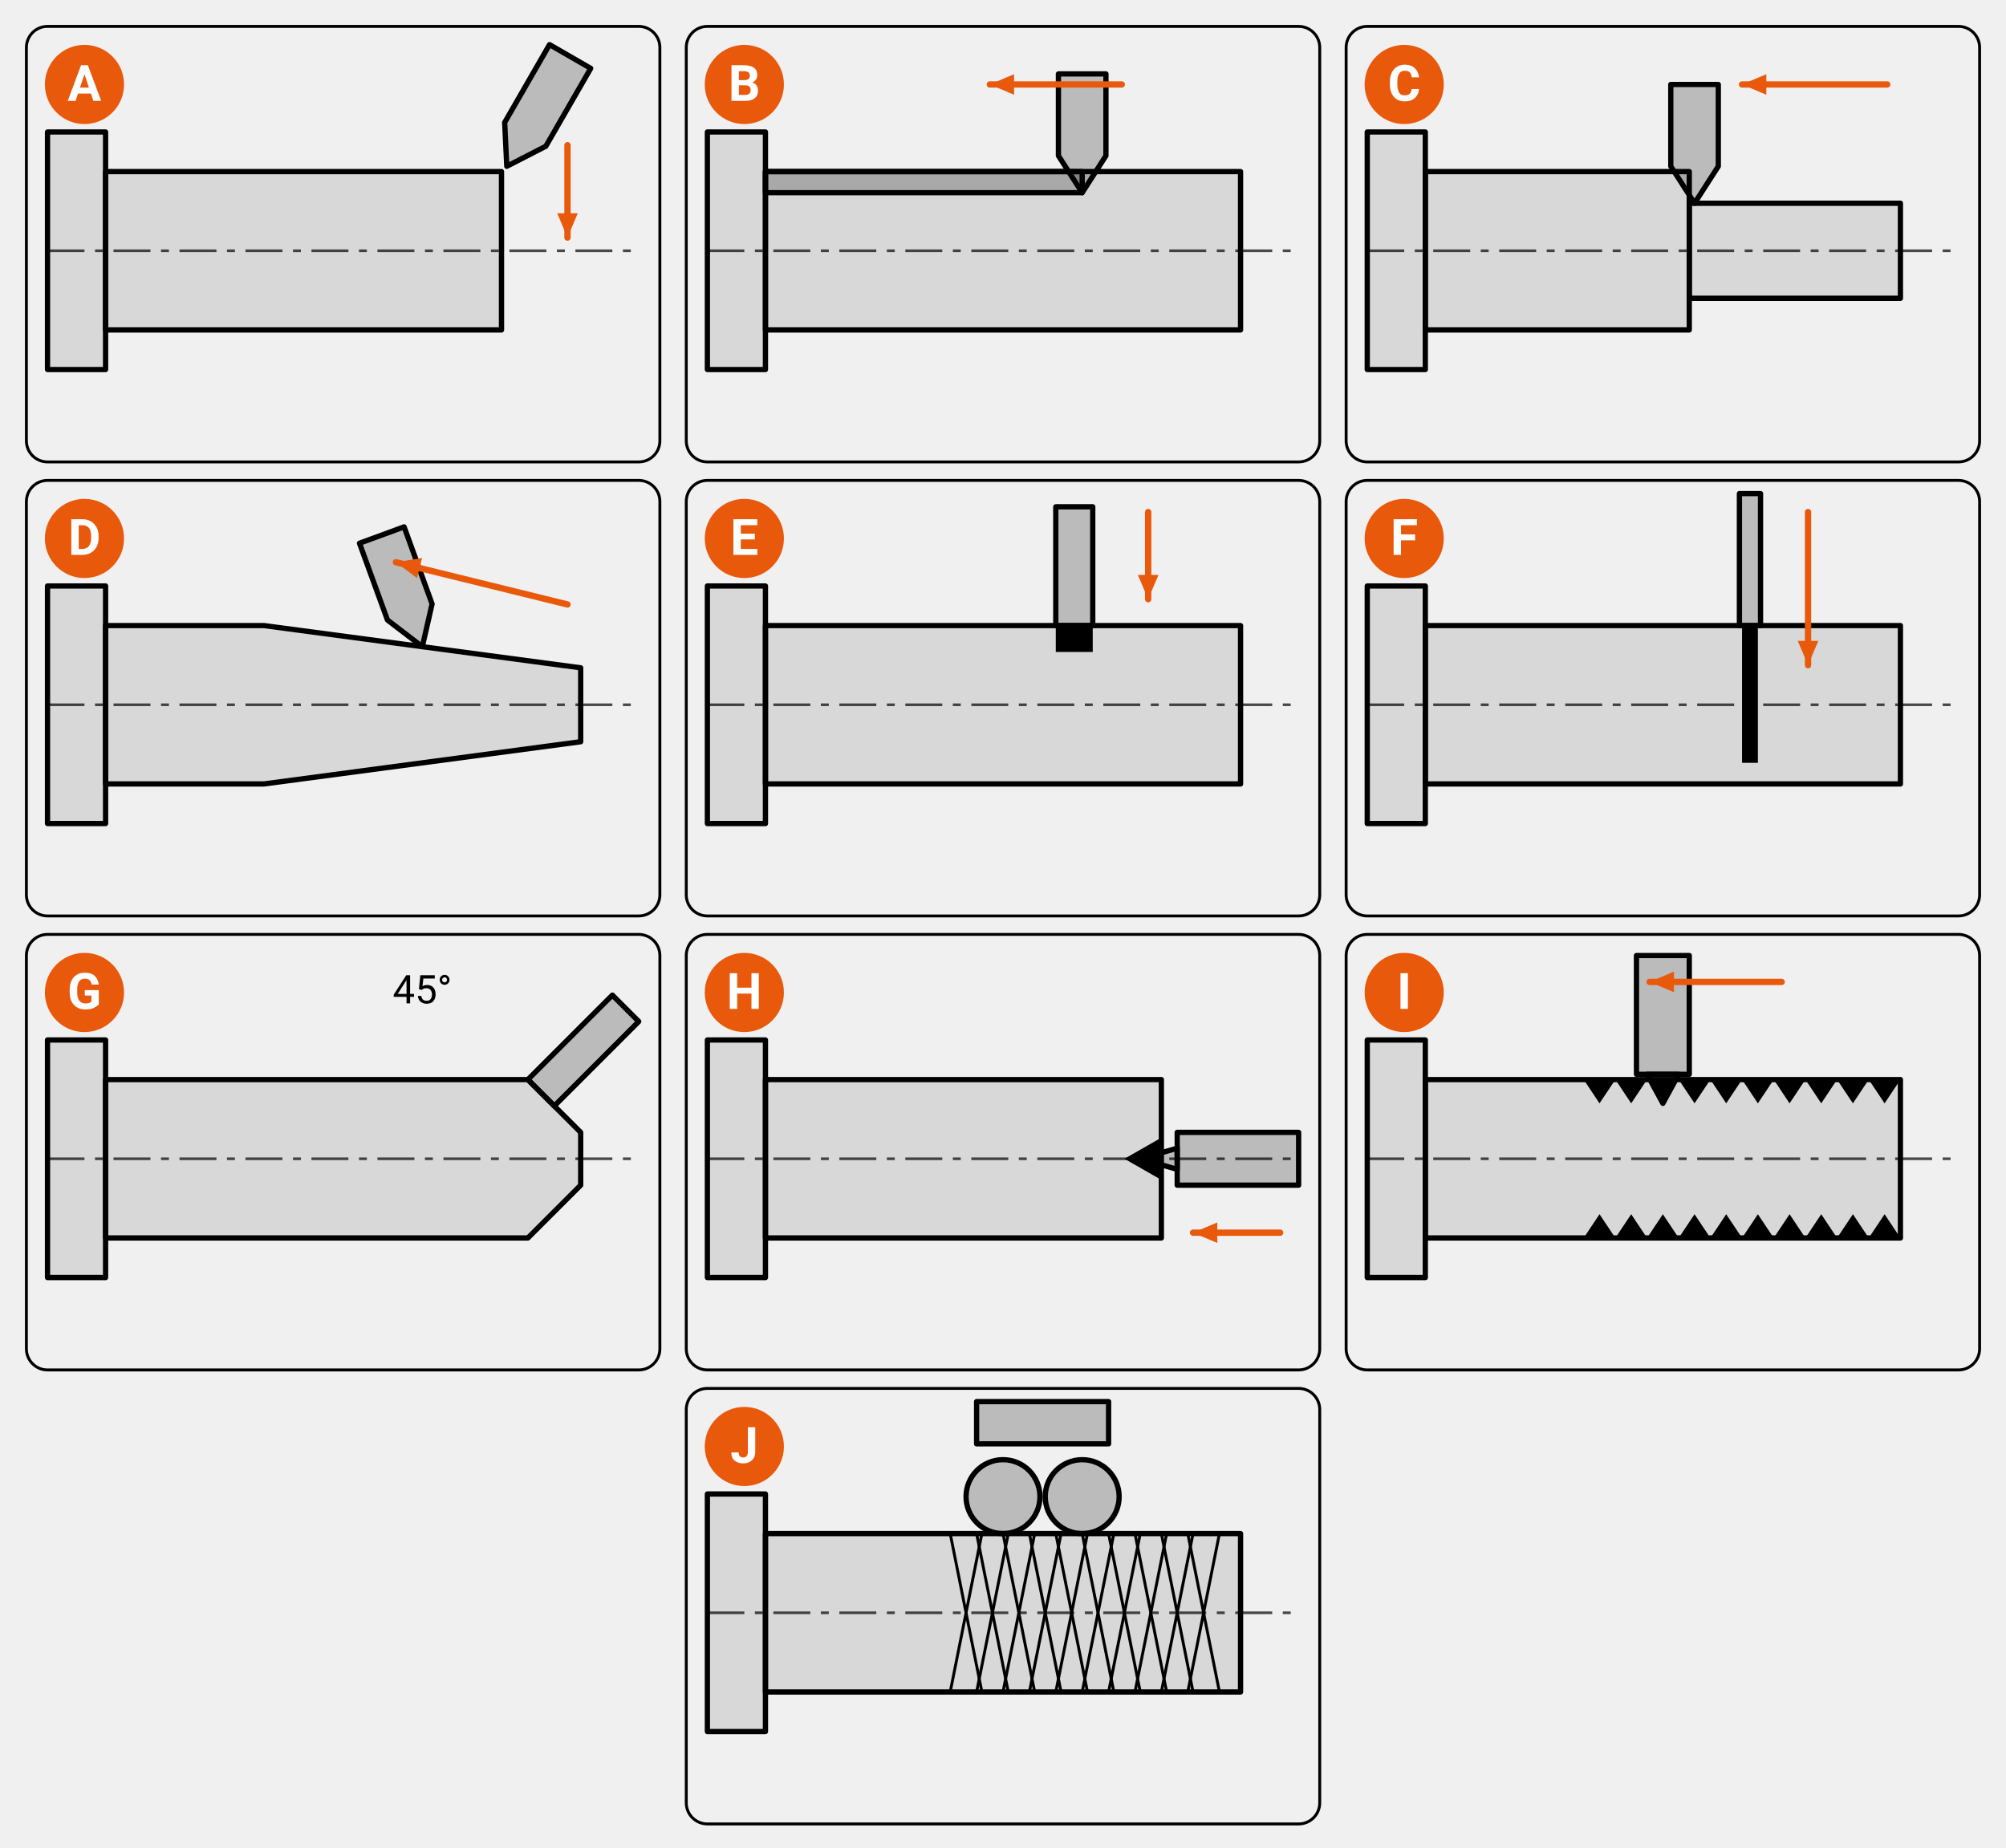
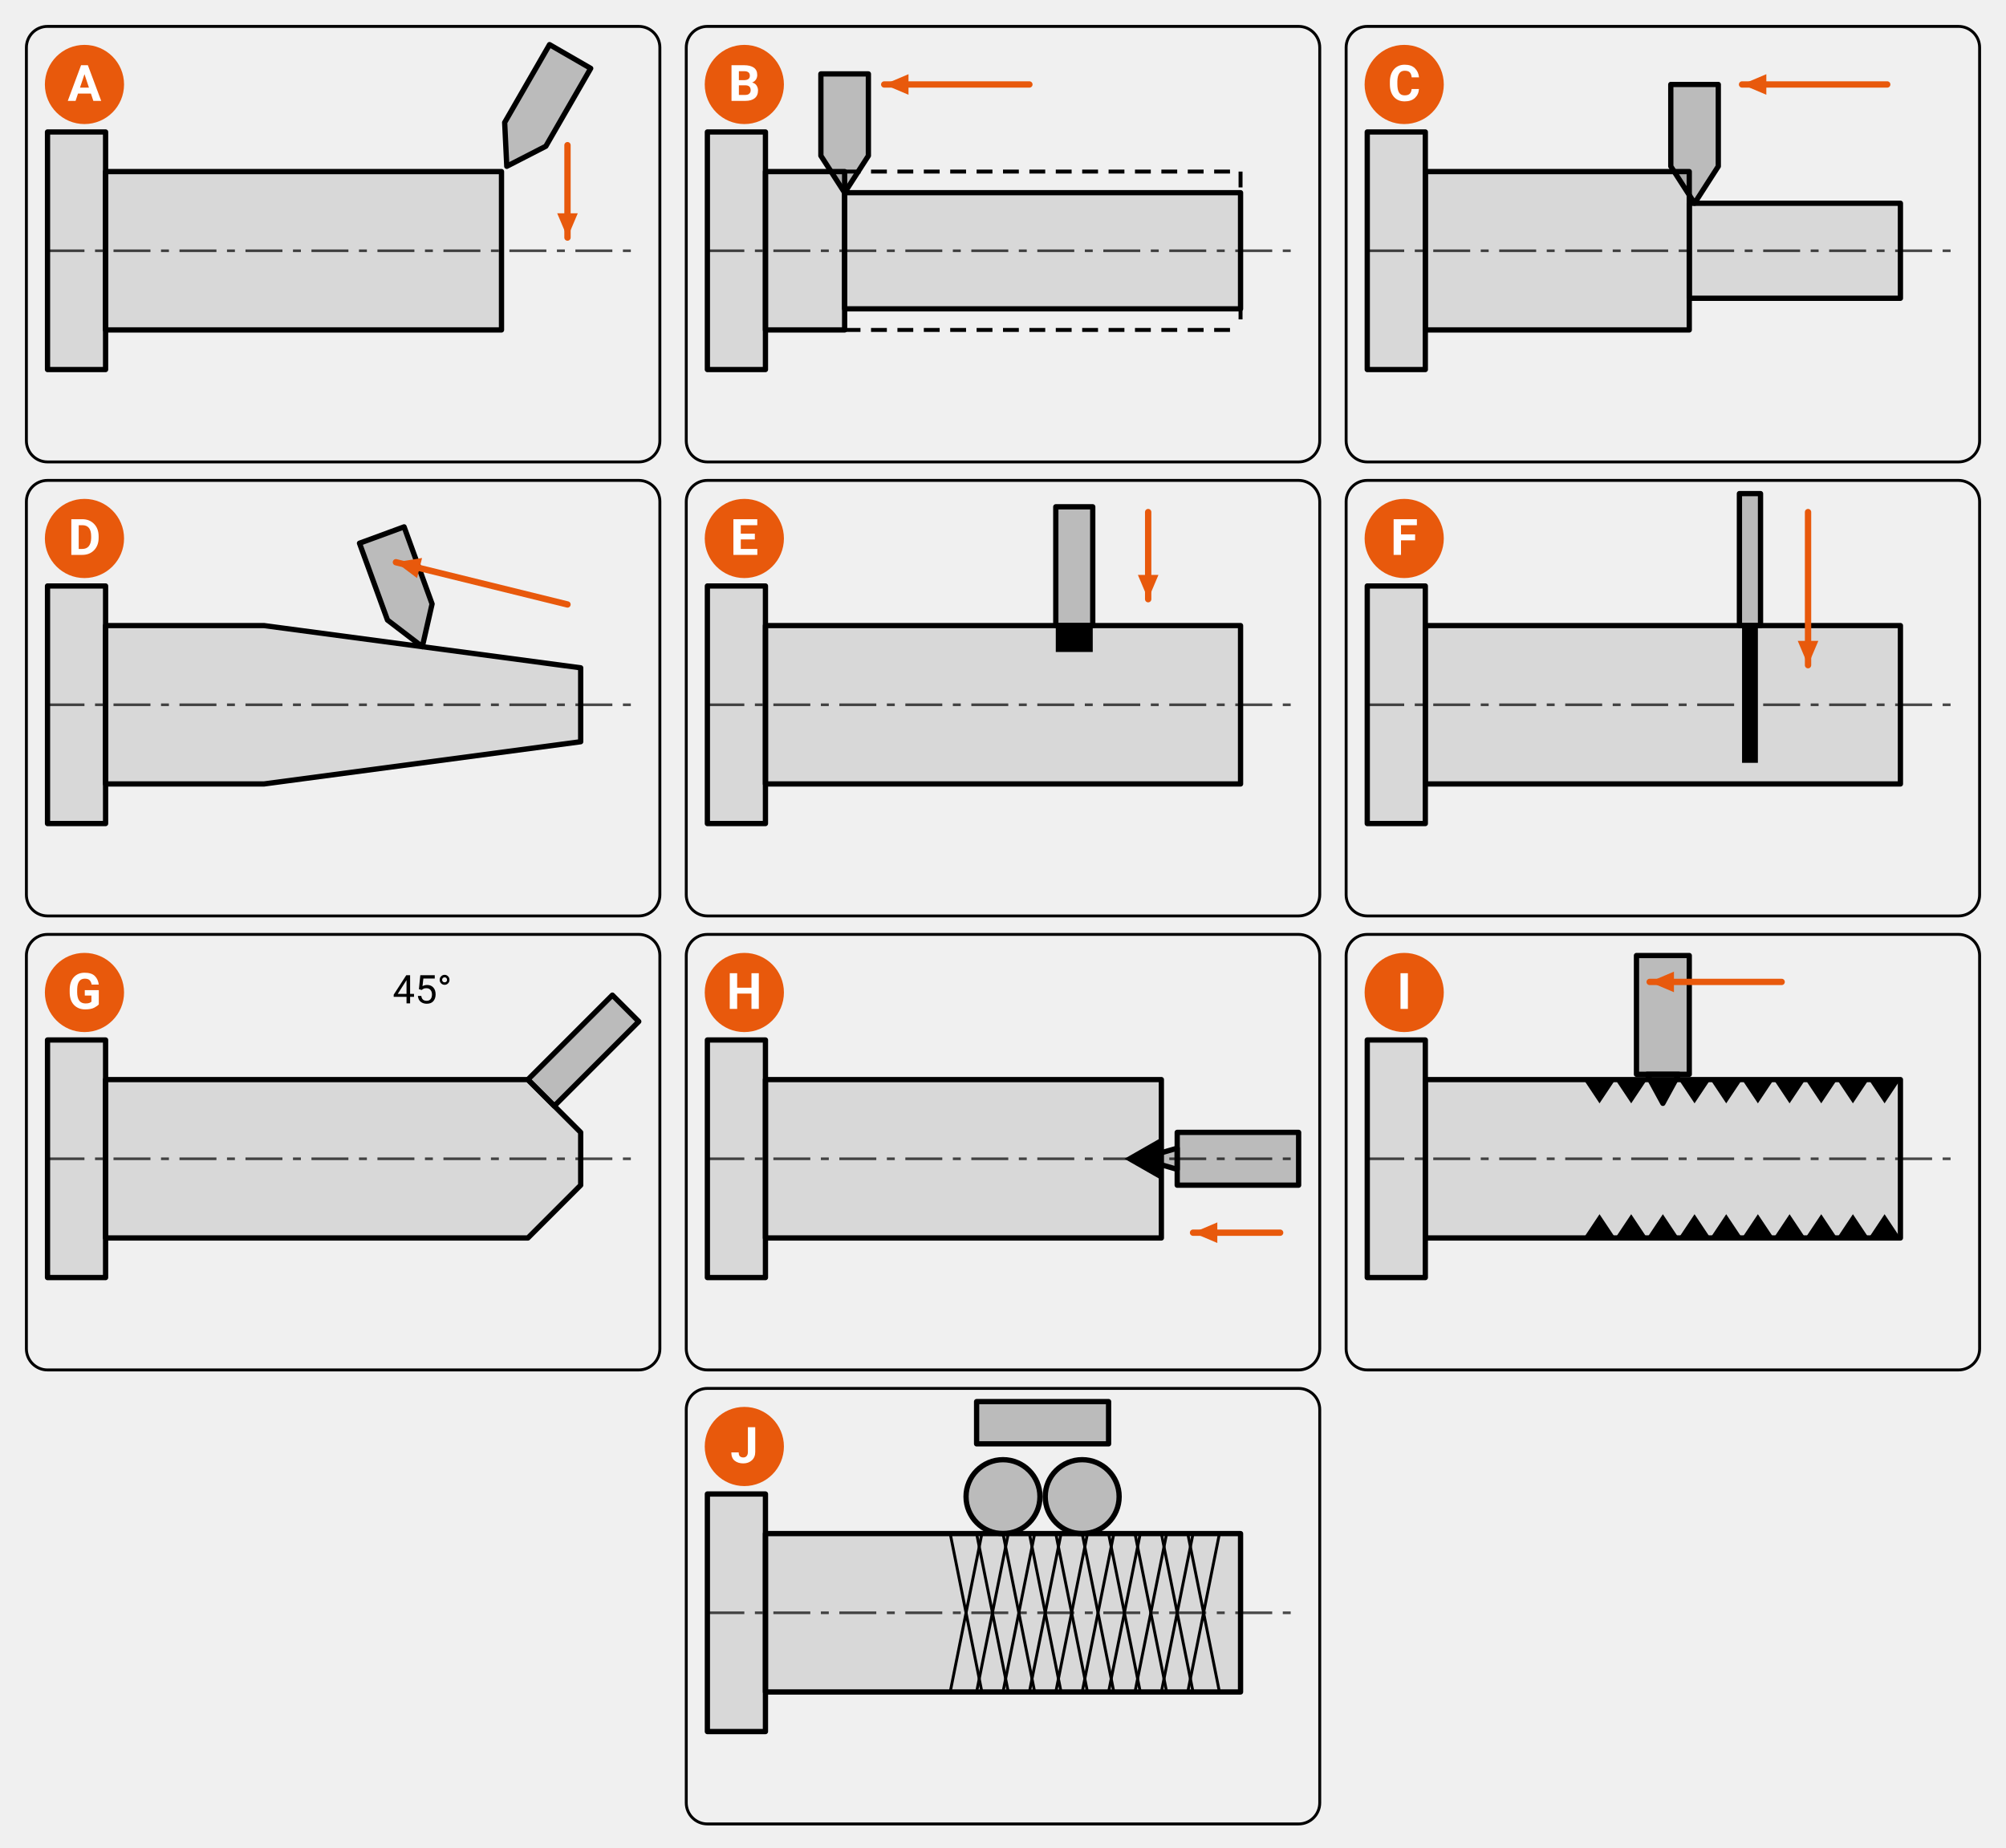
<svg xmlns="http://www.w3.org/2000/svg" viewBox="0 0 760 700" role="img" aria-label="Ten small sketches of lathe operations, each marked with a letter A to J; orange arrows show feed direction">
  <style>.s{fill:none;stroke:currentColor;stroke-width:2;stroke-linejoin:round;stroke-linecap:round}.thin{fill:none;stroke:currentColor;stroke-width:1.1}.lead{fill:none;stroke:currentColor;stroke-width:1.2;opacity:.85}.f{fill:currentColor;fill-opacity:.10;stroke:currentColor;stroke-width:2;stroke-linejoin:round}.f2{fill:currentColor;fill-opacity:.22;stroke:currentColor;stroke-width:2;stroke-linejoin:round}.k{fill:currentColor;stroke:none}.d{fill:none;stroke:currentColor;stroke-width:1.5;stroke-dasharray:6 4}.cl{fill:none;stroke:currentColor;stroke-width:1;stroke-dasharray:14 4 3 4;opacity:.7}.acc{fill:none;stroke:#e8590c;stroke-width:2.4;stroke-linecap:round}.accf{fill:#e8590c;stroke:none}.acct{fill:#e8590c;stroke:none}.tx{fill:currentColor;font-family:system-ui,-apple-system,"Segoe UI",Roboto,Arial,sans-serif}text{font-family:system-ui,-apple-system,"Segoe UI",Roboto,Arial,sans-serif}</style>
  <rect class="thin" x="10.0" y="10.0" width="240.0" height="165.0" rx="8" />
  <rect class="f" x="18.0" y="50.0" width="22.0" height="90.0" rx="0" />
  <line class="cl" x1="18.0" y1="95.0" x2="242.0" y2="95.0" />
  <rect class="f" x="40.0" y="65.0" width="150.0" height="60.0" rx="0" />
  <polygon class="f2" points="192.0,63.0 206.8,55.4 223.8,25.9 208.2,16.9 191.2,46.4" />
  <line class="acc" x1="215.0" y1="55.0" x2="215.0" y2="90.0" />
  <polygon class="accf" points="215.0,90.0 211.1,80.8 218.9,80.8" />
  <rect class="thin" x="260.0" y="10.0" width="240.0" height="165.0" rx="8" />
  <rect class="f" x="268.0" y="50.0" width="22.0" height="90.0" rx="0" />
  <line class="cl" x1="268.0" y1="95.0" x2="492.0" y2="95.0" />
-   <rect class="f" x="290.0" y="65.0" width="180.0" height="60.0" rx="0" />
-   <rect class="f2" x="290.0" y="65.0" width="120.0" height="8.0" rx="0" />
-   <polygon class="f2" points="410.0,73.0 419.0,59.0 419.0,28.0 401.0,28.0 401.0,59.0" />
-   <line class="acc" x1="425.0" y1="32.0" x2="375.0" y2="32.0" />
-   <polygon class="accf" points="375.0,32.0 384.2,28.1 384.2,35.9" />
+   <rect class="f" x="290.0" y="65.0" width="30.0" height="60.0" rx="0" />
+   <rect class="f" x="320.0" y="73.0" width="150.0" height="44.0" rx="0" />
+   <line class="d" x1="320.0" y1="65.0" x2="470.0" y2="65.0" />
+   <line class="d" x1="320.0" y1="125.0" x2="470.0" y2="125.0" />
+   <line class="d" x1="470.0" y1="65.0" x2="470.0" y2="125.0" />
+   <polygon class="f2" points="320.0,73.0 329.0,59.0 329.0,28.0 311.0,28.0 311.0,59.0" />
+   <line class="acc" x1="390.0" y1="32.0" x2="335.0" y2="32.0" />
+   <polygon class="accf" points="335.0,32.0 344.2,28.1 344.2,35.9" />
  <rect class="thin" x="510.0" y="10.0" width="240.0" height="165.0" rx="8" />
  <rect class="f" x="518.0" y="50.0" width="22.0" height="90.0" rx="0" />
  <line class="cl" x1="518.0" y1="95.0" x2="742.0" y2="95.0" />
  <rect class="f" x="540.0" y="65.0" width="100.0" height="60.0" rx="0" />
  <rect class="f" x="640.0" y="77.0" width="80.0" height="36.0" rx="0" />
  <polygon class="f2" points="642.0,77.0 651.0,63.0 651.0,32.0 633.0,32.0 633.0,63.0" />
  <line class="acc" x1="715.0" y1="32.0" x2="660.0" y2="32.0" />
  <polygon class="accf" points="660.0,32.0 669.2,28.1 669.2,35.9" />
  <rect class="thin" x="10.0" y="182.0" width="240.0" height="165.0" rx="8" />
  <rect class="f" x="18.0" y="222.0" width="22.0" height="90.0" rx="0" />
  <line class="cl" x1="18.0" y1="267.0" x2="242.0" y2="267.0" />
  <polygon class="f" points="40.0,237.0 100.0,237.0 220.0,253.0 220.0,281.0 100.0,297.0 40.0,297.0" />
  <polygon class="f2" points="160.0,245.0 163.7,228.8 153.1,199.6 136.2,205.8 146.8,234.9" />
  <line class="acc" x1="215.0" y1="229.0" x2="150.0" y2="213.0" />
  <polygon class="accf" points="150.0,213.0 159.9,211.4 158.0,219.0" />
  <rect class="thin" x="260.0" y="182.0" width="240.0" height="165.0" rx="8" />
  <rect class="f" x="268.0" y="222.0" width="22.0" height="90.0" rx="0" />
  <line class="cl" x1="268.0" y1="267.0" x2="492.0" y2="267.0" />
  <rect class="f" x="290.0" y="237.0" width="180.0" height="60.0" rx="0" />
  <rect class="k" x="400.0" y="237.0" width="14.0" height="10.0" rx="0" />
  <rect class="f2" x="400.0" y="192.0" width="14.0" height="45.0" rx="0" />
  <line class="acc" x1="435.0" y1="194.0" x2="435.0" y2="227.0" />
  <polygon class="accf" points="435.0,227.0 431.1,217.8 438.9,217.8" />
  <rect class="thin" x="510.0" y="182.0" width="240.0" height="165.0" rx="8" />
  <rect class="f" x="518.0" y="222.0" width="22.0" height="90.0" rx="0" />
  <line class="cl" x1="518.0" y1="267.0" x2="742.0" y2="267.0" />
  <rect class="f" x="540.0" y="237.0" width="180.0" height="60.0" rx="0" />
  <rect class="k" x="660.0" y="237.0" width="6.0" height="52.0" rx="0" />
  <rect class="f2" x="659.0" y="187.0" width="8.0" height="50.0" rx="0" />
  <line class="acc" x1="685.0" y1="194.0" x2="685.0" y2="252.0" />
  <polygon class="accf" points="685.0,252.0 681.1,242.8 688.9,242.8" />
  <rect class="thin" x="10.0" y="354.0" width="240.0" height="165.0" rx="8" />
  <rect class="f" x="18.0" y="394.0" width="22.0" height="90.0" rx="0" />
  <line class="cl" x1="18.0" y1="439.0" x2="242.0" y2="439.0" />
  <polygon class="f" points="40.0,409.0 200.0,409.0 220.0,429.0 220.0,449.0 200.0,469.0 40.0,469.0" />
  <polygon class="f2" points="210.0,419.0 242.0,387.0 232.0,377.0 200.0,409.0" />
  <text class="tx" x="160.0" y="376.0" font-size="15" text-anchor="middle" font-weight="normal" dominant-baseline="middle">45°</text>
  <rect class="thin" x="260.0" y="354.0" width="240.0" height="165.0" rx="8" />
  <rect class="f" x="268.0" y="394.0" width="22.0" height="90.0" rx="0" />
  <line class="cl" x1="268.0" y1="439.0" x2="492.0" y2="439.0" />
  <rect class="f" x="290.0" y="409.0" width="150.0" height="60.0" rx="0" />
  <polygon class="k" points="440.0,431.0 426.0,439.0 440.0,447.0" />
  <rect class="f2" x="446.0" y="429.0" width="46.0" height="20.0" rx="0" />
  <polygon class="f2" points="446.0,435.0 432.0,439.0 446.0,443.0" />
  <line class="acc" x1="485.0" y1="467.0" x2="452.0" y2="467.0" />
  <polygon class="accf" points="452.0,467.0 461.2,463.1 461.2,470.9" />
  <rect class="thin" x="510.0" y="354.0" width="240.0" height="165.0" rx="8" />
  <rect class="f" x="518.0" y="394.0" width="22.0" height="90.0" rx="0" />
  <line class="cl" x1="518.0" y1="439.0" x2="742.0" y2="439.0" />
  <rect class="f" x="540.0" y="409.0" width="180.0" height="60.0" rx="0" />
  <polygon class="k" points="600.0,409.0 606.0,418.0 612.0,409.0" />
  <polygon class="k" points="600.0,469.0 606.0,460.0 612.0,469.0" />
  <polygon class="k" points="612.0,409.0 618.0,418.0 624.0,409.0" />
  <polygon class="k" points="612.0,469.0 618.0,460.0 624.0,469.0" />
  <polygon class="k" points="624.0,409.0 630.0,418.0 636.0,409.0" />
  <polygon class="k" points="624.0,469.0 630.0,460.0 636.0,469.0" />
  <polygon class="k" points="636.0,409.0 642.0,418.0 648.0,409.0" />
  <polygon class="k" points="636.0,469.0 642.0,460.0 648.0,469.0" />
  <polygon class="k" points="648.0,409.0 654.0,418.0 660.0,409.0" />
  <polygon class="k" points="648.0,469.0 654.0,460.0 660.0,469.0" />
  <polygon class="k" points="660.0,409.0 666.0,418.0 672.0,409.0" />
  <polygon class="k" points="660.0,469.0 666.0,460.0 672.0,469.0" />
  <polygon class="k" points="672.0,409.0 678.0,418.0 684.0,409.0" />
  <polygon class="k" points="672.0,469.0 678.0,460.0 684.0,469.0" />
  <polygon class="k" points="684.0,409.0 690.0,418.0 696.0,409.0" />
  <polygon class="k" points="684.0,469.0 690.0,460.0 696.0,469.0" />
  <polygon class="k" points="696.0,409.0 702.0,418.0 708.0,409.0" />
  <polygon class="k" points="696.0,469.0 702.0,460.0 708.0,469.0" />
  <polygon class="k" points="708.0,409.0 714.0,418.0 720.0,409.0" />
  <polygon class="k" points="708.0,469.0 714.0,460.0 720.0,469.0" />
  <polygon class="f2" points="630.0,418.0 624.0,407.0 636.0,407.0" />
  <rect class="f2" x="620.0" y="362.0" width="20.0" height="45.0" rx="0" />
  <line class="acc" x1="675.0" y1="372.0" x2="625.0" y2="372.0" />
  <polygon class="accf" points="625.0,372.0 634.2,368.1 634.2,375.9" />
  <rect class="thin" x="260.0" y="526.0" width="240.0" height="165.0" rx="8" />
  <rect class="f" x="268.0" y="566.0" width="22.0" height="90.0" rx="0" />
  <line class="cl" x1="268.0" y1="611.0" x2="492.0" y2="611.0" />
  <rect class="f" x="290.0" y="581.0" width="180.0" height="60.0" rx="0" />
  <line class="thin" x1="360.0" y1="581.0" x2="372.0" y2="641.0" />
  <line class="thin" x1="372.0" y1="581.0" x2="360.0" y2="641.0" />
  <line class="thin" x1="370.0" y1="581.0" x2="382.0" y2="641.0" />
  <line class="thin" x1="382.0" y1="581.0" x2="370.0" y2="641.0" />
  <line class="thin" x1="380.0" y1="581.0" x2="392.0" y2="641.0" />
  <line class="thin" x1="392.0" y1="581.0" x2="380.0" y2="641.0" />
  <line class="thin" x1="390.0" y1="581.0" x2="402.0" y2="641.0" />
  <line class="thin" x1="402.0" y1="581.0" x2="390.0" y2="641.0" />
  <line class="thin" x1="400.0" y1="581.0" x2="412.0" y2="641.0" />
  <line class="thin" x1="412.0" y1="581.0" x2="400.0" y2="641.0" />
  <line class="thin" x1="410.0" y1="581.0" x2="422.0" y2="641.0" />
  <line class="thin" x1="422.0" y1="581.0" x2="410.0" y2="641.0" />
  <line class="thin" x1="420.0" y1="581.0" x2="432.0" y2="641.0" />
  <line class="thin" x1="432.0" y1="581.0" x2="420.0" y2="641.0" />
  <line class="thin" x1="430.0" y1="581.0" x2="442.0" y2="641.0" />
  <line class="thin" x1="442.0" y1="581.0" x2="430.0" y2="641.0" />
  <line class="thin" x1="440.0" y1="581.0" x2="452.0" y2="641.0" />
  <line class="thin" x1="452.0" y1="581.0" x2="440.0" y2="641.0" />
  <line class="thin" x1="450.0" y1="581.0" x2="462.0" y2="641.0" />
  <line class="thin" x1="462.0" y1="581.0" x2="450.0" y2="641.0" />
  <circle class="f2" cx="410.0" cy="567.0" r="14.0" />
  <circle class="f2" cx="380.0" cy="567.0" r="14.0" />
  <rect class="f2" x="370.0" y="531.0" width="50.0" height="16.0" rx="0" />
  <circle cx="32.0" cy="32.0" r="15" fill="#e8590c" />
  <text x="32.0" y="33.0" font-size="19" font-weight="700" text-anchor="middle" dominant-baseline="middle" fill="#ffffff">A</text>
  <circle cx="282.0" cy="32.0" r="15" fill="#e8590c" />
  <text x="282.0" y="33.0" font-size="19" font-weight="700" text-anchor="middle" dominant-baseline="middle" fill="#ffffff">B</text>
  <circle cx="532.0" cy="32.0" r="15" fill="#e8590c" />
  <text x="532.0" y="33.0" font-size="19" font-weight="700" text-anchor="middle" dominant-baseline="middle" fill="#ffffff">C</text>
  <circle cx="32.0" cy="204.0" r="15" fill="#e8590c" />
  <text x="32.0" y="205.0" font-size="19" font-weight="700" text-anchor="middle" dominant-baseline="middle" fill="#ffffff">D</text>
  <circle cx="282.0" cy="204.0" r="15" fill="#e8590c" />
  <text x="282.0" y="205.0" font-size="19" font-weight="700" text-anchor="middle" dominant-baseline="middle" fill="#ffffff">E</text>
  <circle cx="532.0" cy="204.0" r="15" fill="#e8590c" />
  <text x="532.0" y="205.0" font-size="19" font-weight="700" text-anchor="middle" dominant-baseline="middle" fill="#ffffff">F</text>
  <circle cx="32.0" cy="376.0" r="15" fill="#e8590c" />
  <text x="32.0" y="377.0" font-size="19" font-weight="700" text-anchor="middle" dominant-baseline="middle" fill="#ffffff">G</text>
  <circle cx="282.0" cy="376.0" r="15" fill="#e8590c" />
  <text x="282.0" y="377.0" font-size="19" font-weight="700" text-anchor="middle" dominant-baseline="middle" fill="#ffffff">H</text>
  <circle cx="532.0" cy="376.0" r="15" fill="#e8590c" />
  <text x="532.0" y="377.0" font-size="19" font-weight="700" text-anchor="middle" dominant-baseline="middle" fill="#ffffff">I</text>
  <circle cx="282.0" cy="548.0" r="15" fill="#e8590c" />
  <text x="282.0" y="549.0" font-size="19" font-weight="700" text-anchor="middle" dominant-baseline="middle" fill="#ffffff">J</text>
</svg>
